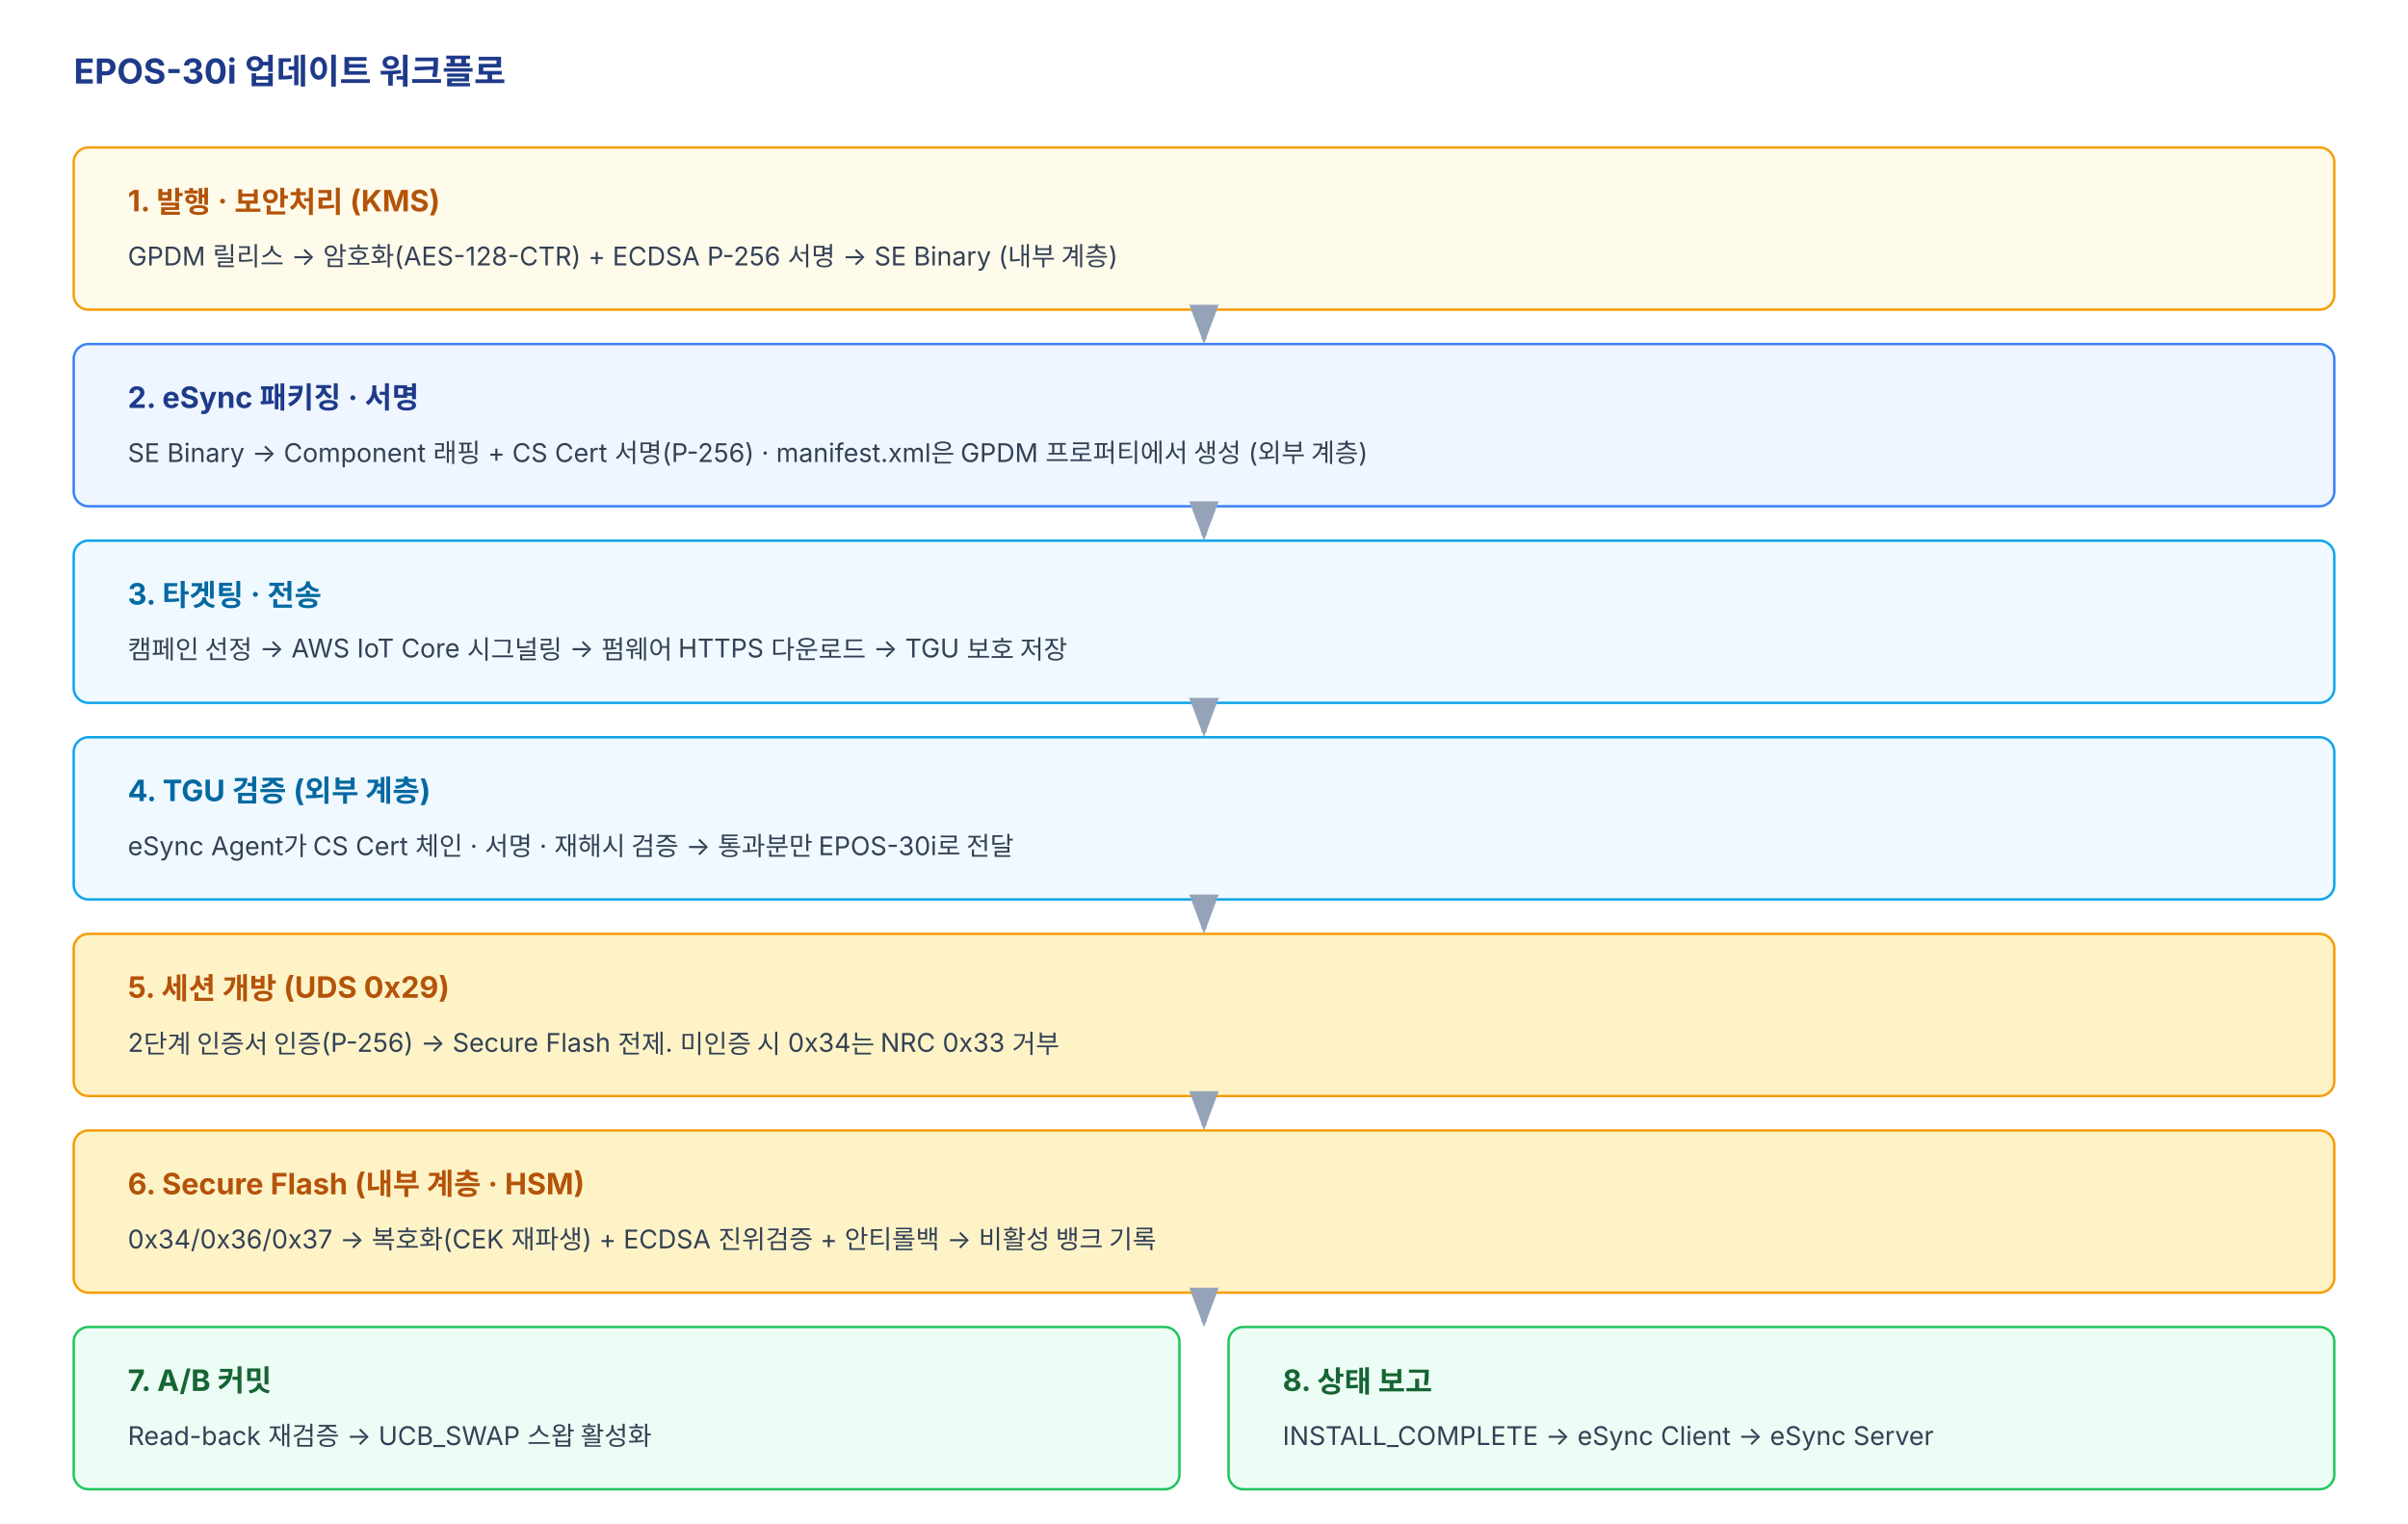
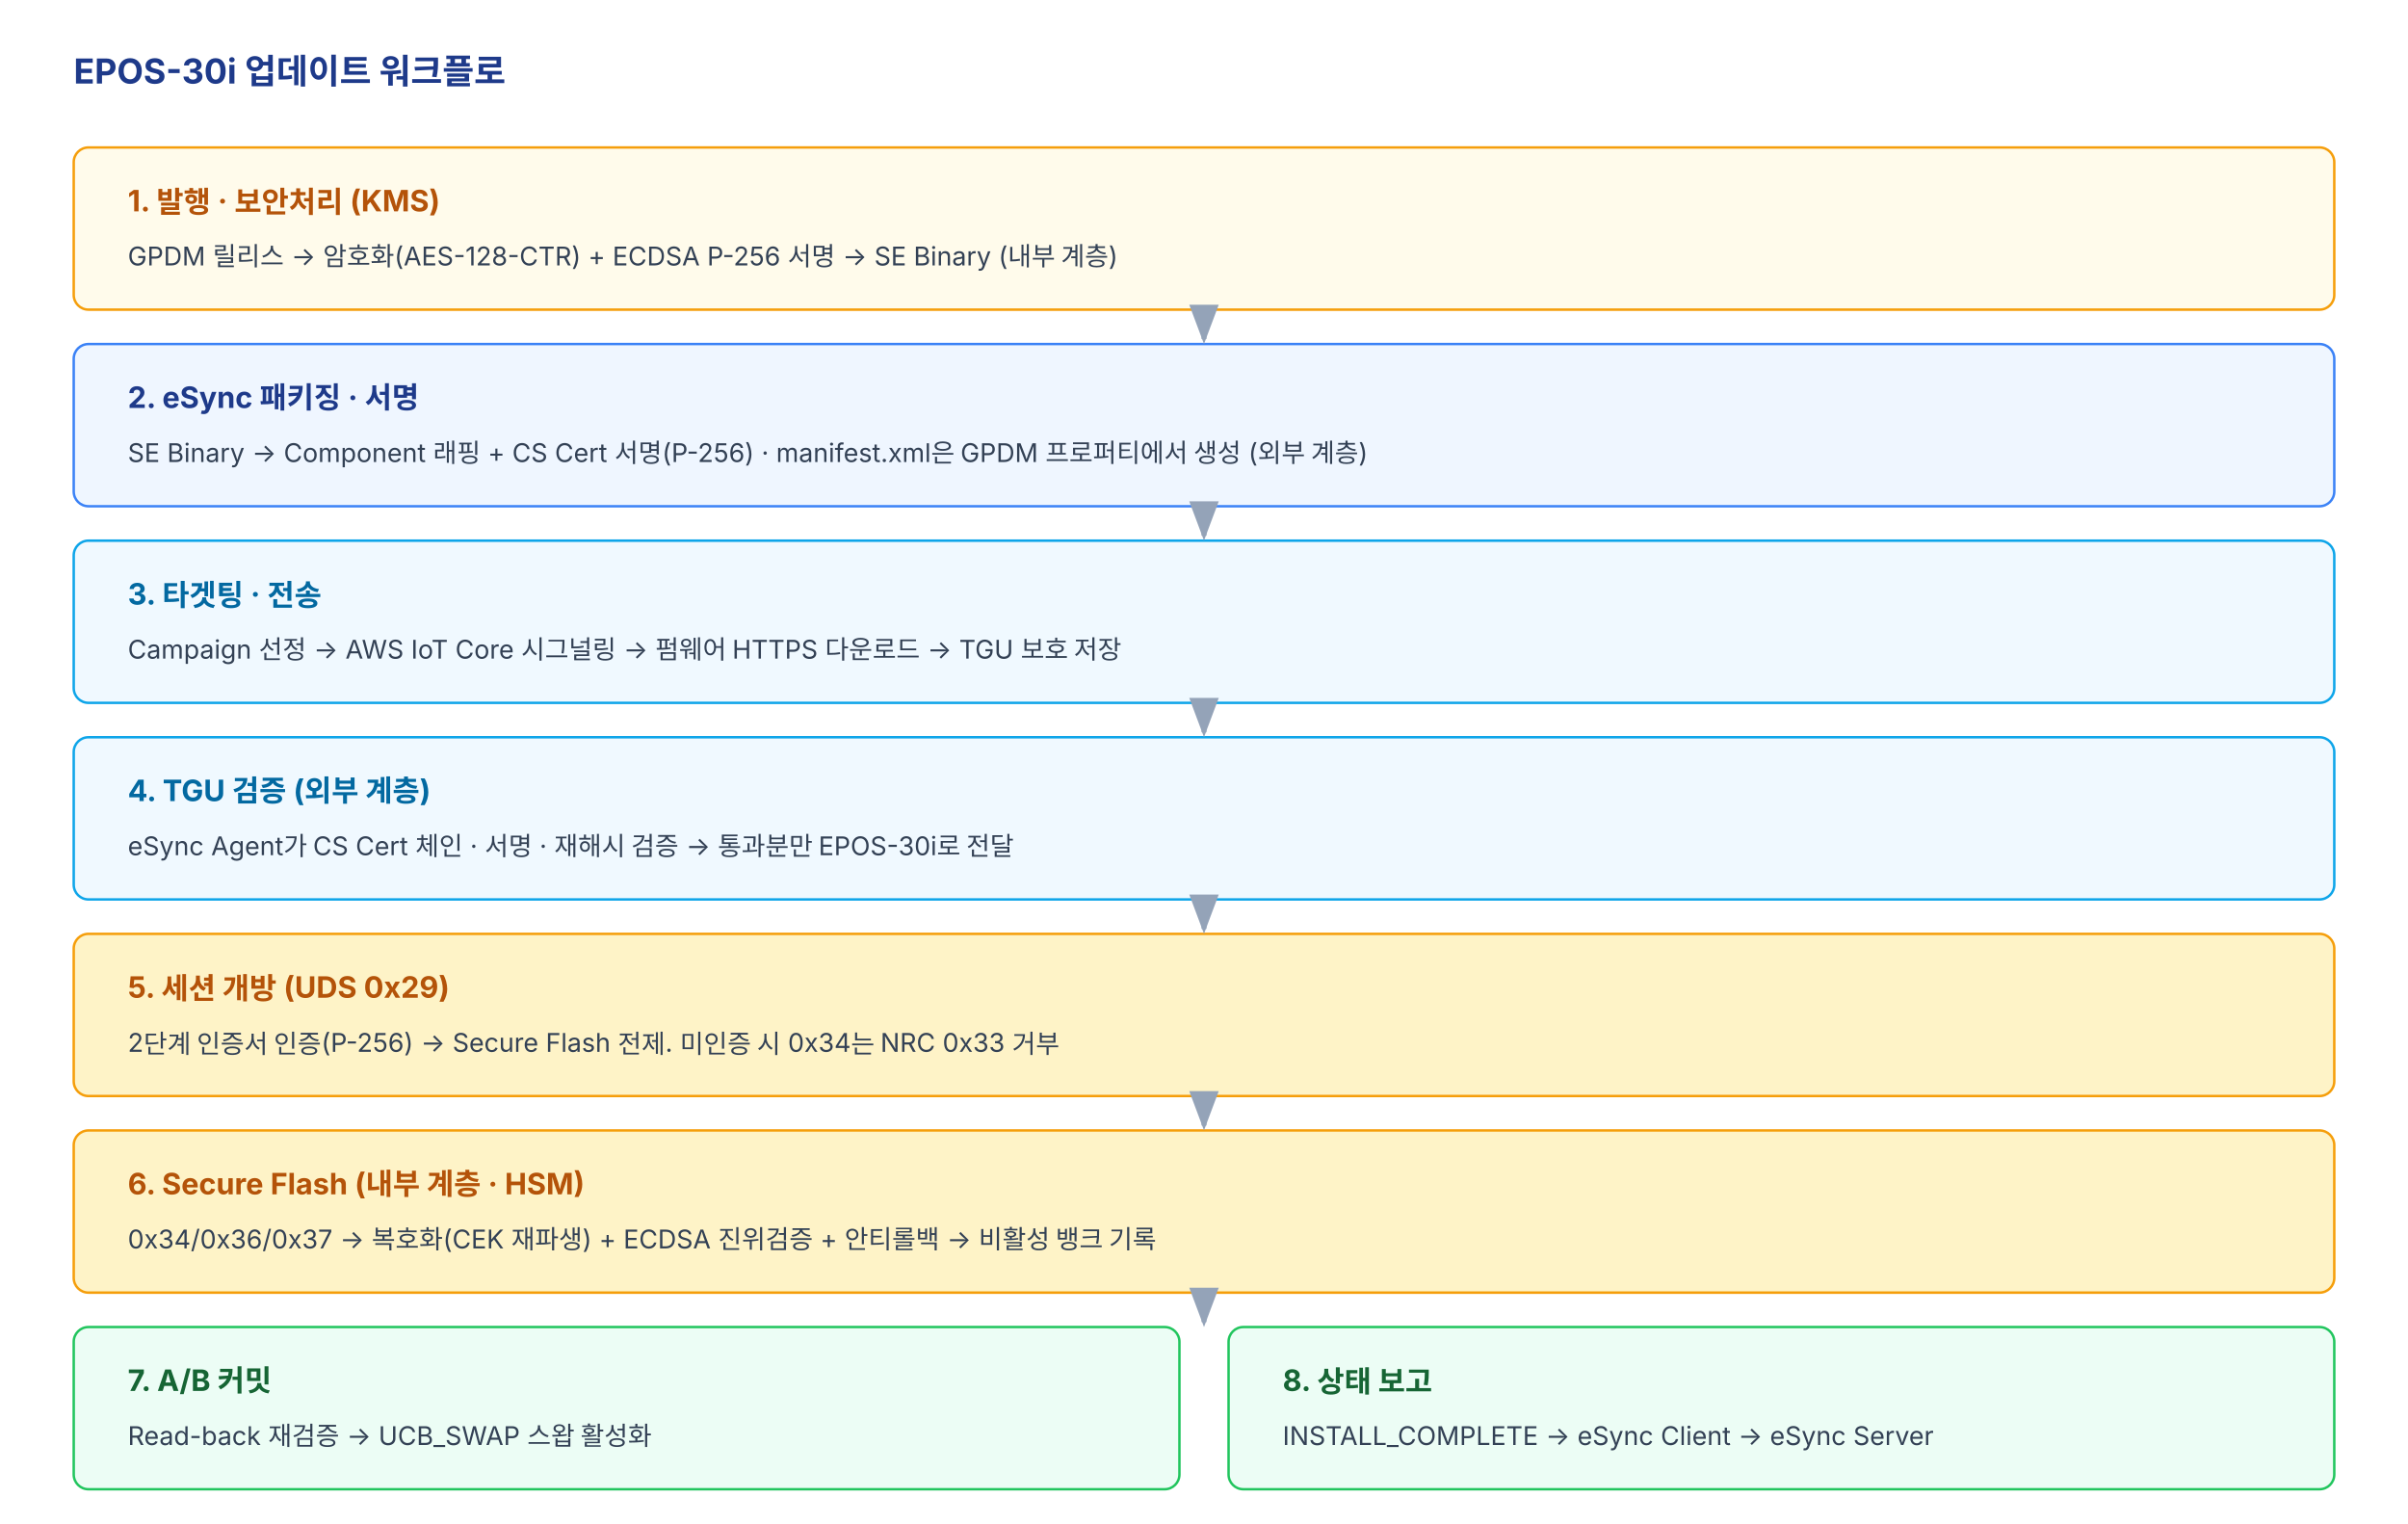
<svg xmlns="http://www.w3.org/2000/svg" viewBox="0 0 980 620" width="980" height="620" font-family="Inter, sans-serif">
  <text x="30" y="34" fill="#1e3a8a" font-size="14" font-weight="bold">EPOS-30i 업데이트 워크플로</text>
  <rect x="30" y="60" width="920" height="66" rx="6" fill="#fffbeb" stroke="#f59e0b" />
  <text x="52" y="86" fill="#b45309" font-size="12" font-weight="bold">1. 발행 · 보안처리 (KMS)</text>
  <text x="52" y="108" fill="#334155" font-size="10.5">GPDM 릴리스 → 암호화(AES-128-CTR) + ECDSA P-256 서명 → SE Binary (내부 계층)</text>
  <rect x="30" y="140" width="920" height="66" rx="6" fill="#eff6ff" stroke="#3b82f6" />
  <text x="52" y="166" fill="#1e3a8a" font-size="12" font-weight="bold">2. eSync 패키징 · 서명</text>
  <text x="52" y="188" fill="#334155" font-size="10.5">SE Binary → Component 래핑 + CS Cert 서명(P-256) · manifest.xml은 GPDM 프로퍼티에서 생성 (외부 계층)</text>
  <rect x="30" y="220" width="920" height="66" rx="6" fill="#f0f9ff" stroke="#0ea5e9" />
  <text x="52" y="246" fill="#0369a1" font-size="12" font-weight="bold">3. 타겟팅 · 전송</text>
-   <text x="52" y="268" fill="#334155" font-size="10.5">캠페인 선정 → AWS IoT Core 시그널링 → 펌웨어 HTTPS 다운로드 → TGU 보호 저장</text>
+   <text x="52" y="268" fill="#334155" font-size="10.5">Campaign 선정 → AWS IoT Core 시그널링 → 펌웨어 HTTPS 다운로드 → TGU 보호 저장</text>
  <rect x="30" y="300" width="920" height="66" rx="6" fill="#f0f9ff" stroke="#0ea5e9" />
  <text x="52" y="326" fill="#0369a1" font-size="12" font-weight="bold">4. TGU 검증 (외부 계층)</text>
  <text x="52" y="348" fill="#334155" font-size="10.5">eSync Agent가 CS Cert 체인 · 서명 · 재해시 검증 → 통과분만 EPOS-30i로 전달</text>
  <rect x="30" y="380" width="920" height="66" rx="6" fill="#fef3c7" stroke="#f59e0b" />
  <text x="52" y="406" fill="#b45309" font-size="12" font-weight="bold">5. 세션 개방 (UDS 0x29)</text>
  <text x="52" y="428" fill="#334155" font-size="10.5">2단계 인증서 인증(P-256) → Secure Flash 전제. 미인증 시 0x34는 NRC 0x33 거부</text>
  <rect x="30" y="460" width="920" height="66" rx="6" fill="#fef3c7" stroke="#f59e0b" />
  <text x="52" y="486" fill="#b45309" font-size="12" font-weight="bold">6. Secure Flash (내부 계층 · HSM)</text>
  <text x="52" y="508" fill="#334155" font-size="10.5">0x34/0x36/0x37 → 복호화(CEK 재파생) + ECDSA 진위검증 + 안티롤백 → 비활성 뱅크 기록</text>
  <rect x="30" y="540" width="450" height="66" rx="6" fill="#ecfdf5" stroke="#22c55e" />
  <text x="52" y="566" fill="#166534" font-size="12" font-weight="bold">7. A/B 커밋</text>
  <text x="52" y="588" fill="#334155" font-size="10.5">Read-back 재검증 → UCB_SWAP 스왑 활성화</text>
  <rect x="500" y="540" width="450" height="66" rx="6" fill="#ecfdf5" stroke="#22c55e" />
  <text x="522" y="566" fill="#166534" font-size="12" font-weight="bold">8. 상태 보고</text>
  <text x="522" y="588" fill="#334155" font-size="10.5">INSTALL_COMPLETE → eSync Client → eSync Server</text>
  <path d="M 490 126 L 490 138" stroke="#94a3b8" stroke-width="2" marker-end="url(#w-ar)" />
  <path d="M 490 206 L 490 218" stroke="#94a3b8" stroke-width="2" marker-end="url(#w-ar)" />
  <path d="M 490 286 L 490 298" stroke="#94a3b8" stroke-width="2" marker-end="url(#w-ar)" />
  <path d="M 490 366 L 490 378" stroke="#94a3b8" stroke-width="2" marker-end="url(#w-ar)" />
  <path d="M 490 446 L 490 458" stroke="#94a3b8" stroke-width="2" marker-end="url(#w-ar)" />
  <path d="M 490 526 L 490 538" stroke="#94a3b8" stroke-width="2" marker-end="url(#w-ar)" />
  <defs>
    <marker id="w-ar" markerWidth="8" markerHeight="8" refX="7" refY="3" orient="auto" markerUnits="strokeWidth">
      <path d="M0,0 L0,6 L8,3 z" fill="#94a3b8" />
    </marker>
  </defs>
</svg>
